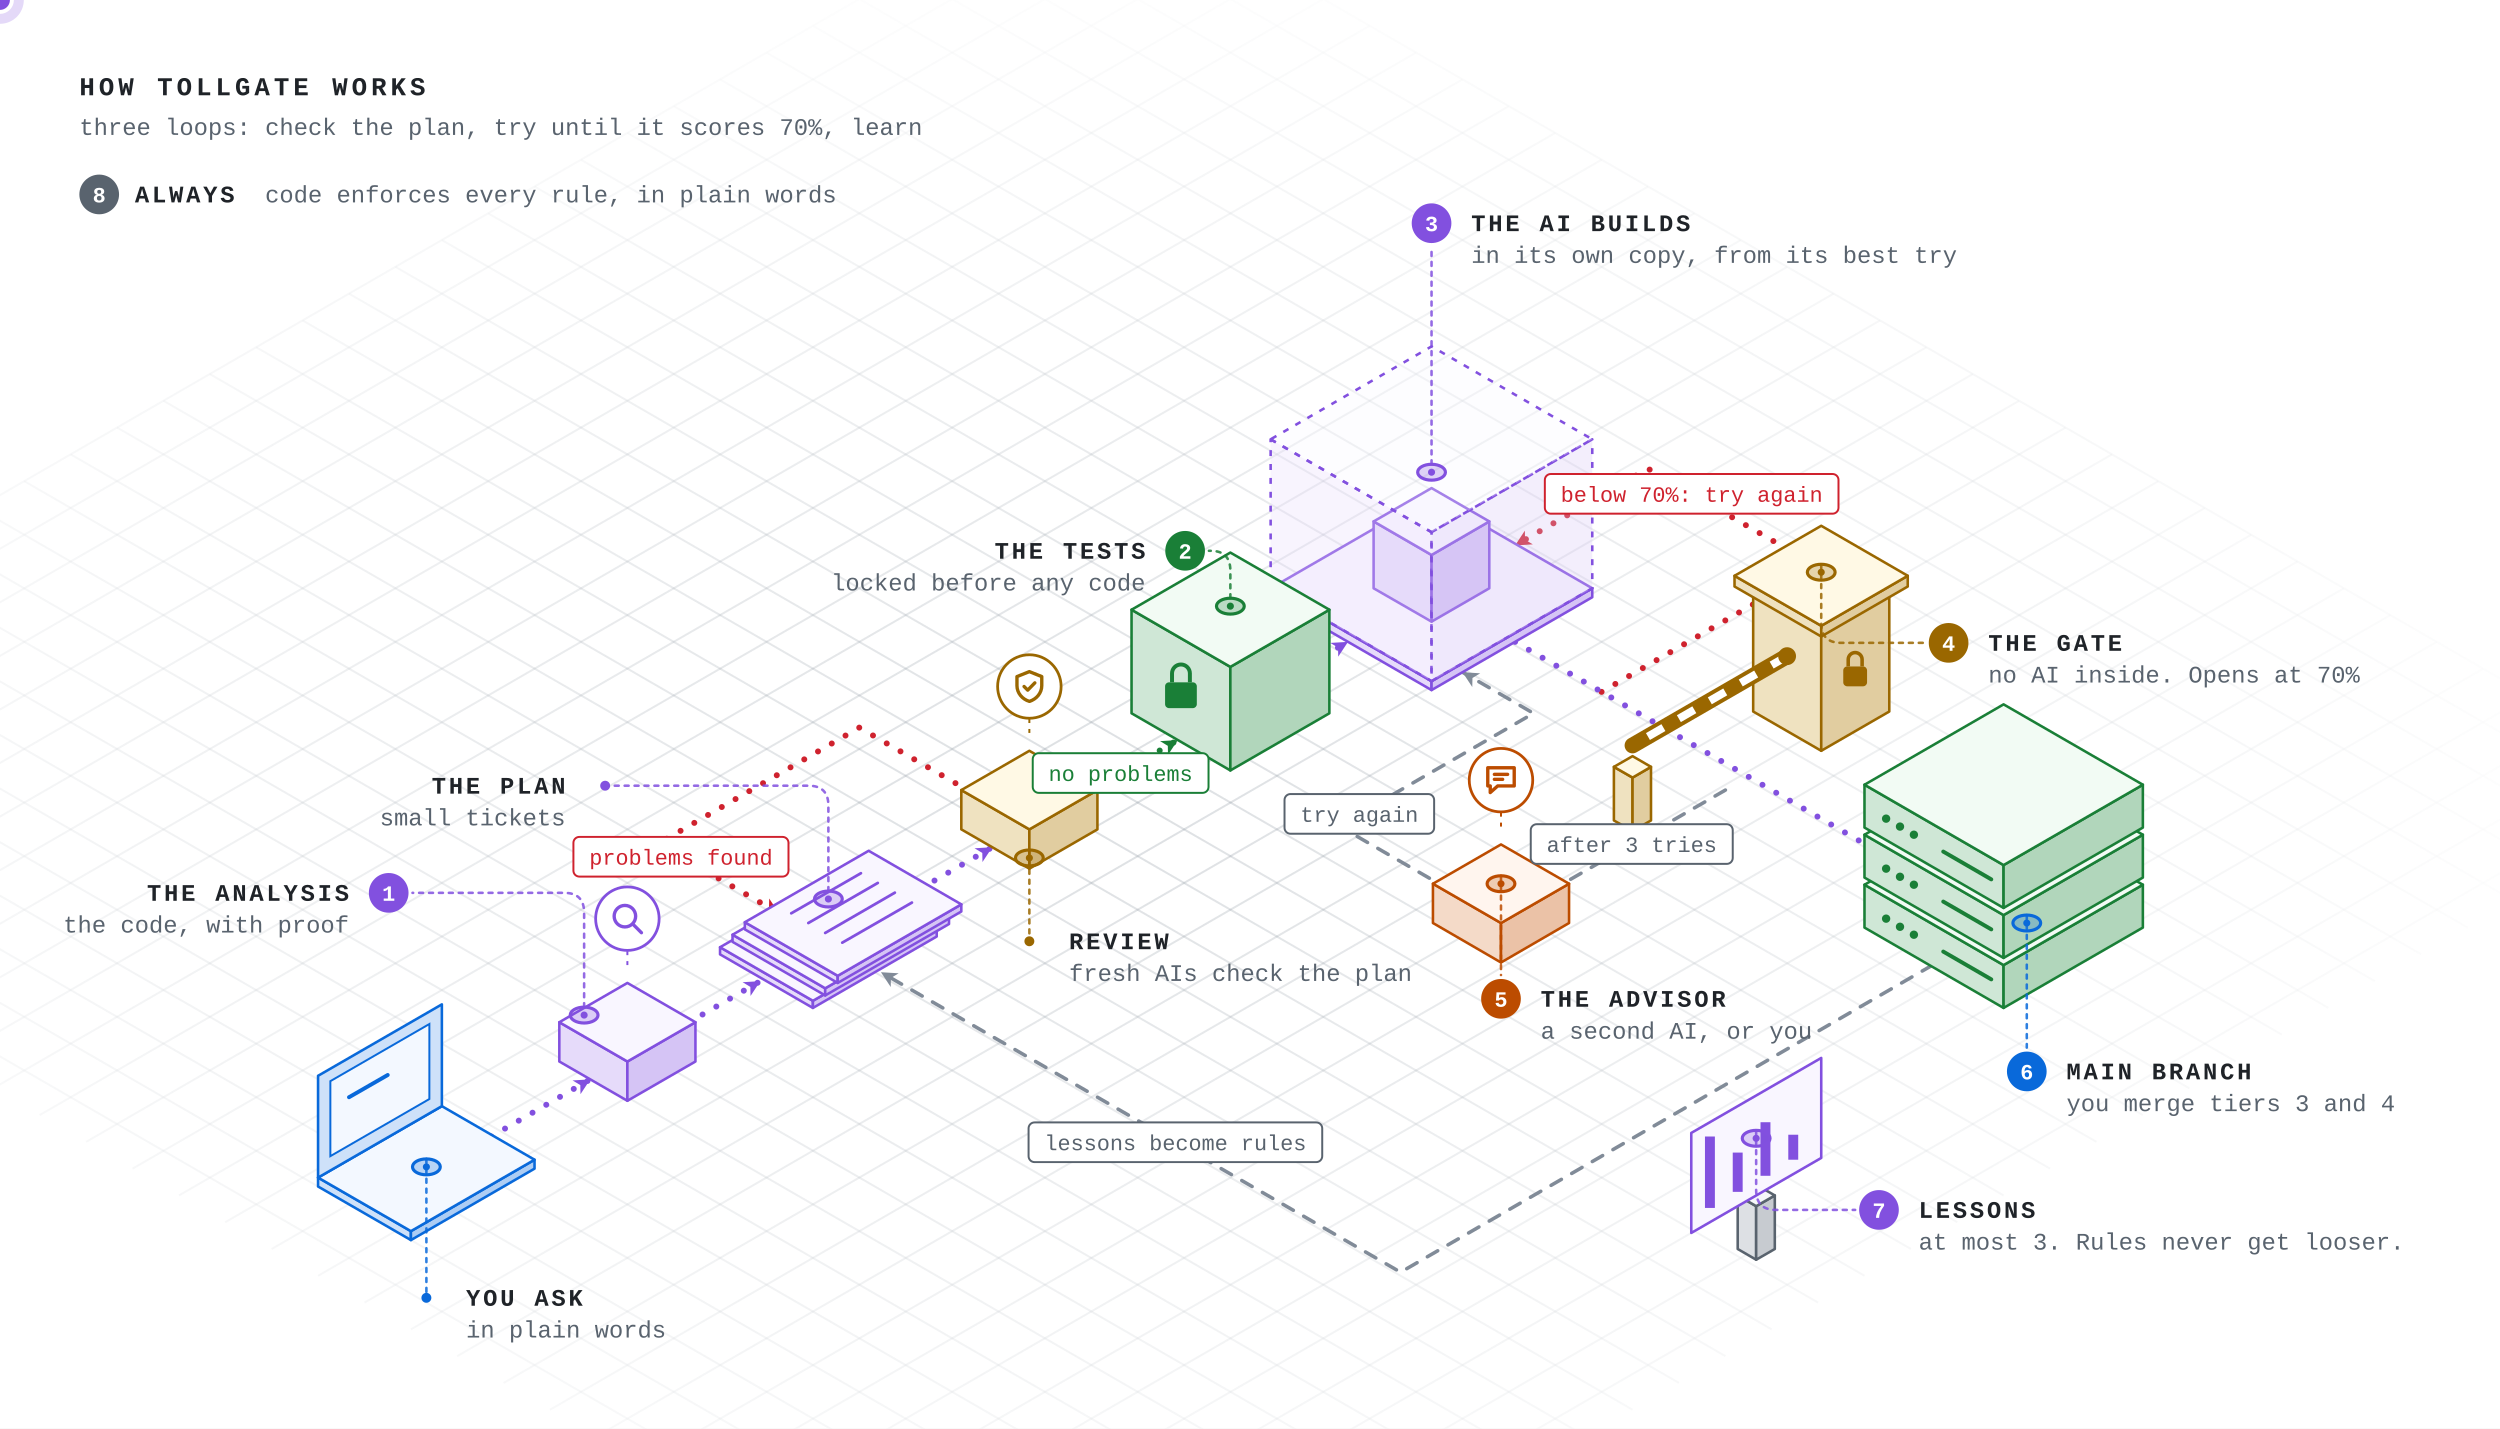
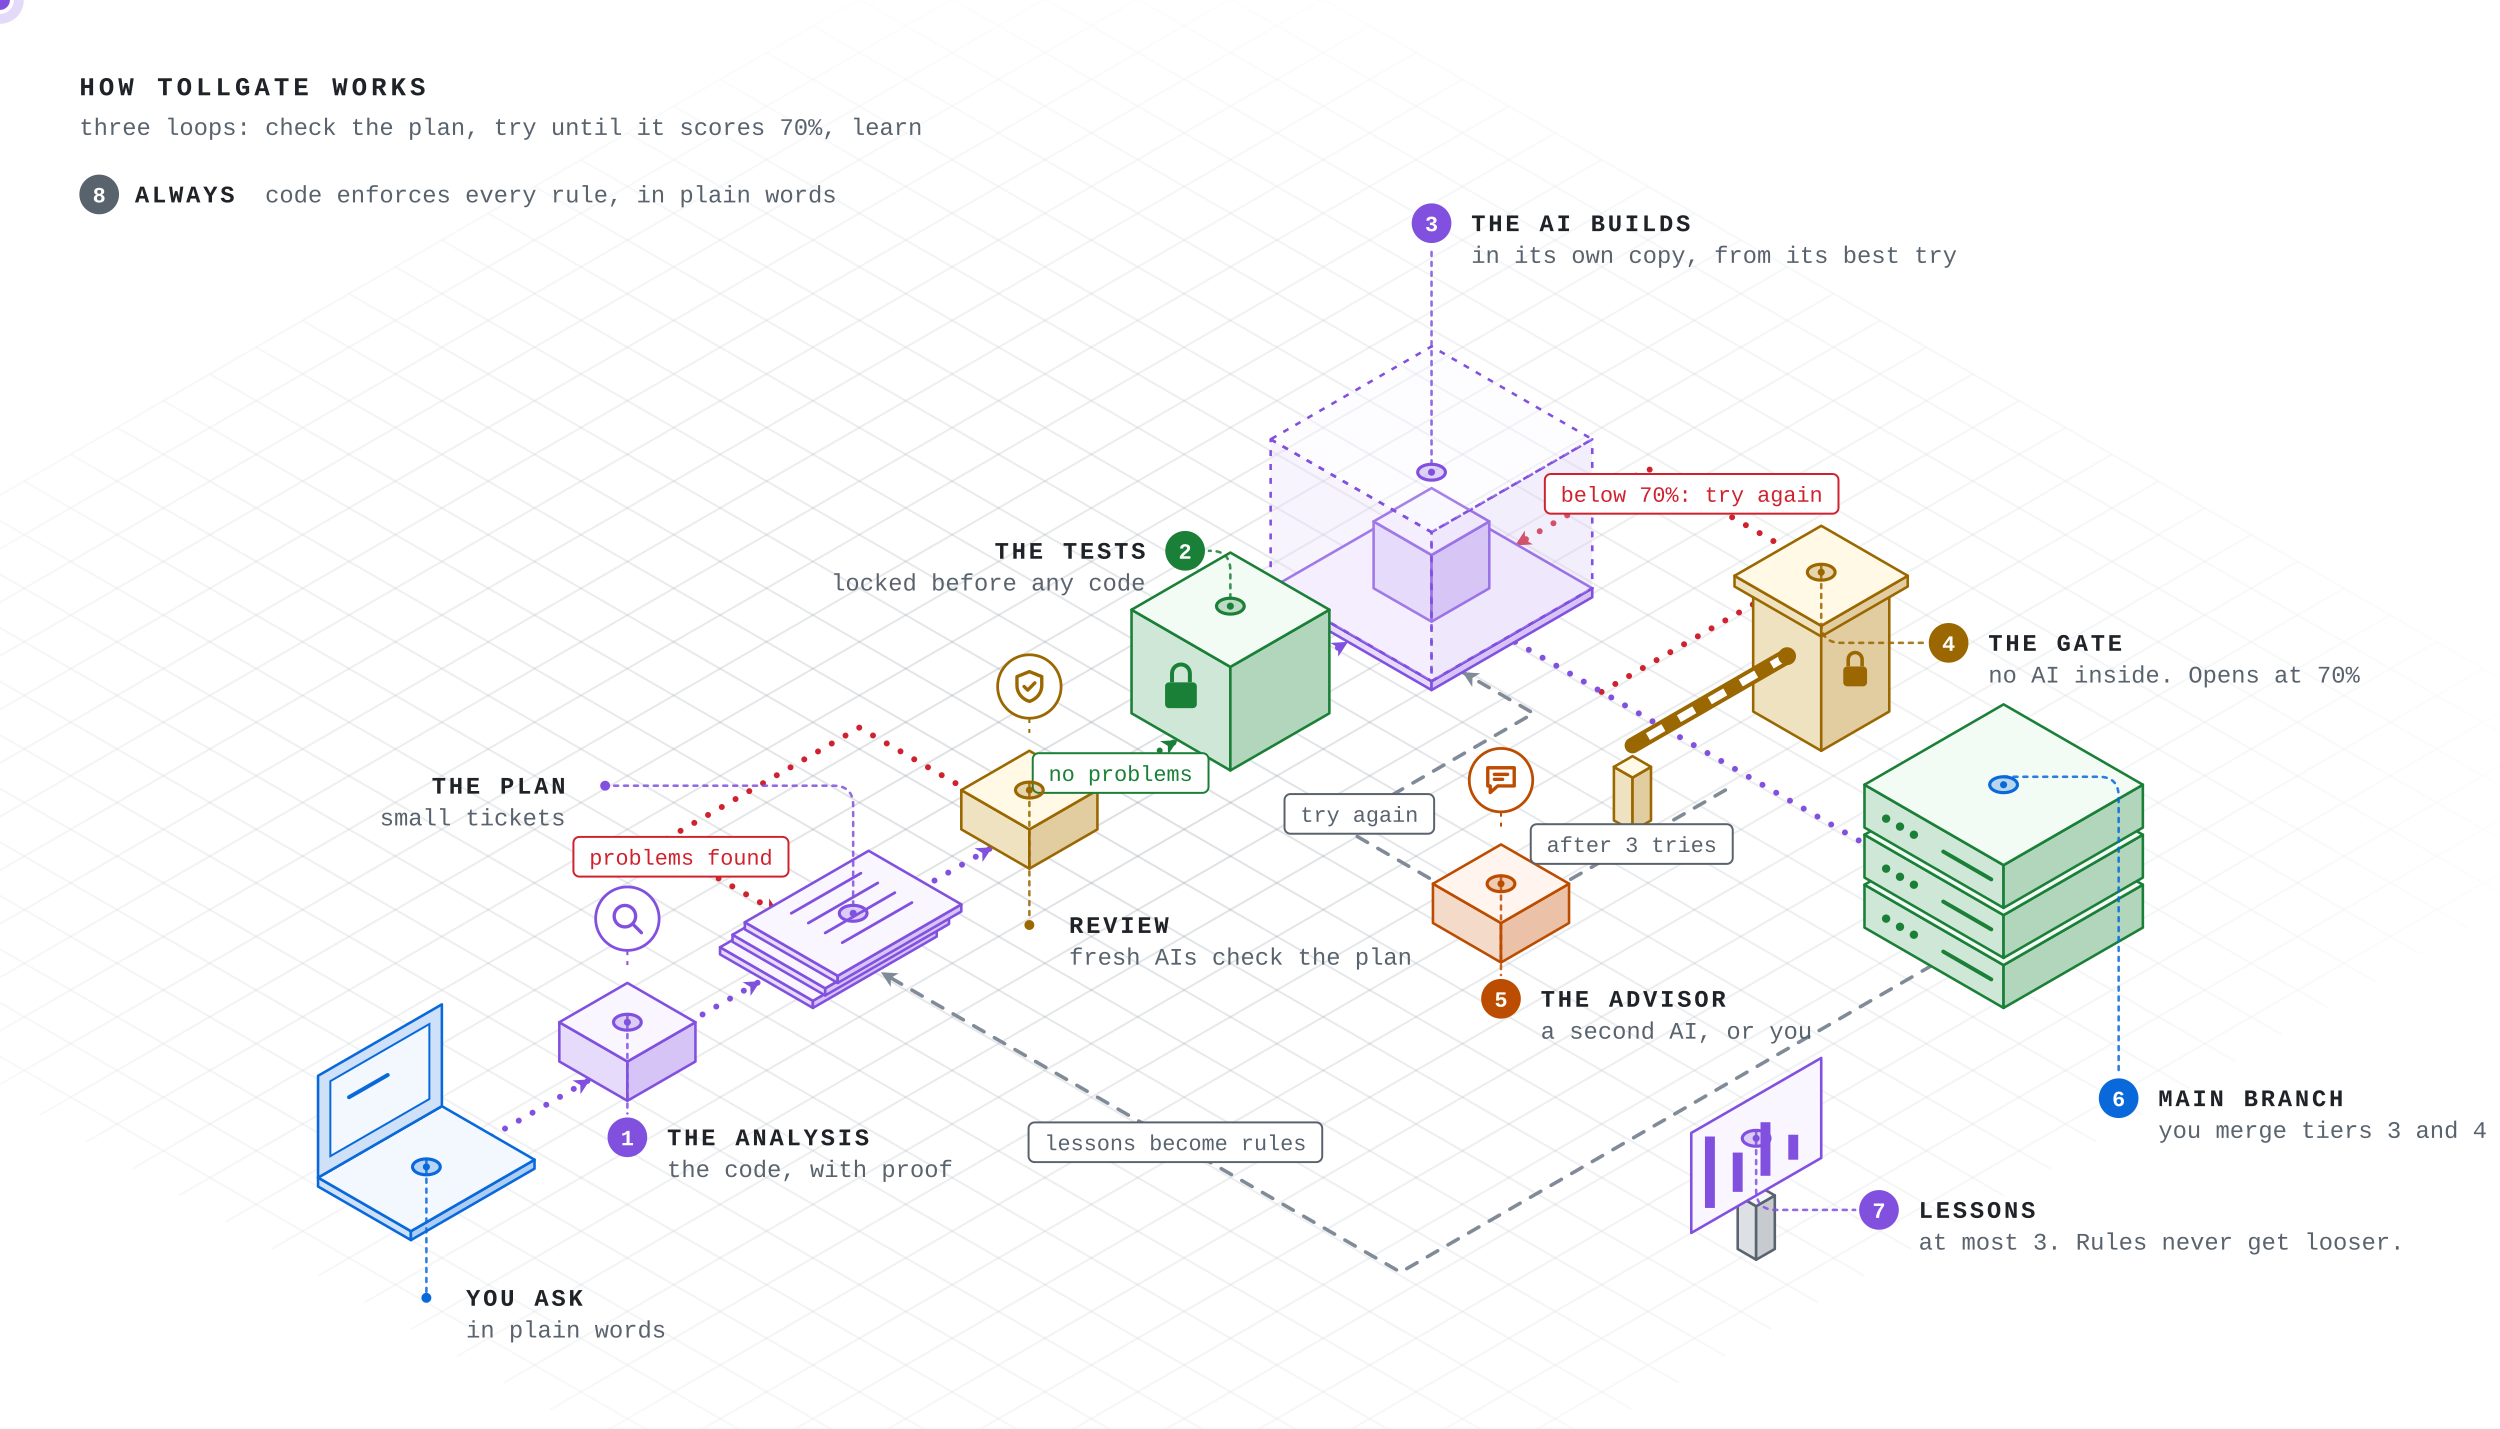
<svg xmlns="http://www.w3.org/2000/svg" viewBox="0 0 1260 720" width="1260" height="720" role="img" aria-labelledby="title desc" font-family="ui-monospace, SFMono-Regular, 'JetBrains Mono', 'Cascadia Mono', Menlo, Consolas, 'Liberation Mono', monospace">
  <defs>
    <radialGradient id="glow" cx="0.437" cy="0.556" r="0.6">
      <stop offset="0" stop-color="#fff" stop-opacity="1" />
      <stop offset="1" stop-color="#fff" stop-opacity="0" />
    </radialGradient>
    <mask id="fade">
      <rect width="1260" height="720" fill="url(#glow)" />
    </mask>
    <marker id="arrow-main" viewBox="0 0 10 10" refX="9" refY="5" markerWidth="10" markerHeight="10" markerUnits="userSpaceOnUse" orient="auto-start-reverse">
      <path d="M1,1 L9,5 L1,9 L3.2,5 z" fill="#8250df" />
    </marker>
    <marker id="arrow-side" viewBox="0 0 10 10" refX="9" refY="5" markerWidth="10" markerHeight="10" markerUnits="userSpaceOnUse" orient="auto-start-reverse">
      <path d="M1,1 L9,5 L1,9 L3.2,5 z" fill="#818b98" />
    </marker>
    <marker id="arrow-fail" viewBox="0 0 10 10" refX="9" refY="5" markerWidth="10" markerHeight="10" markerUnits="userSpaceOnUse" orient="auto-start-reverse">
      <path d="M1,1 L9,5 L1,9 L3.2,5 z" fill="#cf222e" />
    </marker>
    <marker id="arrow-pass" viewBox="0 0 10 10" refX="9" refY="5" markerWidth="10" markerHeight="10" markerUnits="userSpaceOnUse" orient="auto-start-reverse">
      <path d="M1,1 L9,5 L1,9 L3.2,5 z" fill="#1a7f37" />
    </marker>
  </defs>
  <style>.main{stroke-width:3;stroke-dasharray:0 8;animation:flow .8s linear infinite}.side{stroke-width:1.8;stroke-dasharray:6 6;animation:side 1.6s linear infinite}@keyframes flow{to{stroke-dashoffset:-8}}@keyframes side{to{stroke-dashoffset:-12}}.still-arm{display:none}.pulse{transform-box:fill-box;transform-origin:center;opacity:0;animation:pulse 4.2s ease-out infinite}@keyframes pulse{0%{transform:scale(1);opacity:.8}25%{transform:scale(2.5);opacity:0}100%{opacity:0}}@media (prefers-reduced-motion:reduce){.main,.side,.pulse{animation:none}.ticket,.moving-arm{display:none}.still-arm{display:inline}}</style>
  <rect width="1260" height="720" fill="#ffffff" />
  <g mask="url(#fade)">
    <line x1="550.0" y1="-68.0" x2="-260.6" y2="400.0" stroke="#818b98" stroke-opacity="0.28" stroke-width="1" />
    <line x1="550.0" y1="-68.0" x2="1360.6" y2="400.0" stroke="#818b98" stroke-opacity="0.28" stroke-width="1" />
    <line x1="573.4" y1="-54.5" x2="-237.2" y2="413.5" stroke="#818b98" stroke-opacity="0.28" stroke-width="1" />
    <line x1="526.6" y1="-54.5" x2="1337.2" y2="413.5" stroke="#818b98" stroke-opacity="0.28" stroke-width="1" />
    <line x1="596.8" y1="-41.0" x2="-213.8" y2="427.0" stroke="#818b98" stroke-opacity="0.28" stroke-width="1" />
    <line x1="503.2" y1="-41.0" x2="1313.8" y2="427.0" stroke="#818b98" stroke-opacity="0.28" stroke-width="1" />
    <line x1="620.1" y1="-27.5" x2="-190.4" y2="440.5" stroke="#818b98" stroke-opacity="0.28" stroke-width="1" />
    <line x1="479.9" y1="-27.5" x2="1290.4" y2="440.5" stroke="#818b98" stroke-opacity="0.28" stroke-width="1" />
    <line x1="643.5" y1="-14.0" x2="-167.0" y2="454.0" stroke="#818b98" stroke-opacity="0.28" stroke-width="1" />
    <line x1="456.5" y1="-14.0" x2="1267.0" y2="454.0" stroke="#818b98" stroke-opacity="0.28" stroke-width="1" />
    <line x1="666.9" y1="-0.5" x2="-143.7" y2="467.5" stroke="#818b98" stroke-opacity="0.28" stroke-width="1" />
    <line x1="433.1" y1="-0.5" x2="1243.7" y2="467.5" stroke="#818b98" stroke-opacity="0.28" stroke-width="1" />
    <line x1="690.3" y1="13.0" x2="-120.3" y2="481.0" stroke="#818b98" stroke-opacity="0.28" stroke-width="1" />
    <line x1="409.7" y1="13.0" x2="1220.3" y2="481.0" stroke="#818b98" stroke-opacity="0.28" stroke-width="1" />
    <line x1="713.7" y1="26.5" x2="-96.9" y2="494.5" stroke="#818b98" stroke-opacity="0.28" stroke-width="1" />
    <line x1="386.3" y1="26.5" x2="1196.9" y2="494.5" stroke="#818b98" stroke-opacity="0.28" stroke-width="1" />
    <line x1="737.1" y1="40.0" x2="-73.5" y2="508.0" stroke="#818b98" stroke-opacity="0.28" stroke-width="1" />
    <line x1="362.9" y1="40.0" x2="1173.5" y2="508.0" stroke="#818b98" stroke-opacity="0.28" stroke-width="1" />
    <line x1="760.4" y1="53.5" x2="-50.1" y2="521.5" stroke="#818b98" stroke-opacity="0.28" stroke-width="1" />
    <line x1="339.6" y1="53.5" x2="1150.1" y2="521.5" stroke="#818b98" stroke-opacity="0.28" stroke-width="1" />
    <line x1="783.8" y1="67.0" x2="-26.8" y2="535.0" stroke="#818b98" stroke-opacity="0.28" stroke-width="1" />
    <line x1="316.2" y1="67.0" x2="1126.8" y2="535.0" stroke="#818b98" stroke-opacity="0.28" stroke-width="1" />
    <line x1="807.2" y1="80.5" x2="-3.4" y2="548.5" stroke="#818b98" stroke-opacity="0.28" stroke-width="1" />
    <line x1="292.8" y1="80.5" x2="1103.4" y2="548.5" stroke="#818b98" stroke-opacity="0.28" stroke-width="1" />
    <line x1="830.6" y1="94.0" x2="20.0" y2="562.0" stroke="#818b98" stroke-opacity="0.28" stroke-width="1" />
    <line x1="269.4" y1="94.0" x2="1080.0" y2="562.0" stroke="#818b98" stroke-opacity="0.28" stroke-width="1" />
    <line x1="854.0" y1="107.5" x2="43.4" y2="575.5" stroke="#818b98" stroke-opacity="0.28" stroke-width="1" />
    <line x1="246.0" y1="107.5" x2="1056.6" y2="575.5" stroke="#818b98" stroke-opacity="0.28" stroke-width="1" />
    <line x1="877.3" y1="121.0" x2="66.8" y2="589.0" stroke="#818b98" stroke-opacity="0.28" stroke-width="1" />
    <line x1="222.7" y1="121.0" x2="1033.2" y2="589.0" stroke="#818b98" stroke-opacity="0.28" stroke-width="1" />
    <line x1="900.7" y1="134.5" x2="90.2" y2="602.5" stroke="#818b98" stroke-opacity="0.28" stroke-width="1" />
    <line x1="199.3" y1="134.5" x2="1009.8" y2="602.5" stroke="#818b98" stroke-opacity="0.28" stroke-width="1" />
    <line x1="924.1" y1="148.0" x2="113.5" y2="616.0" stroke="#818b98" stroke-opacity="0.28" stroke-width="1" />
    <line x1="175.9" y1="148.0" x2="986.5" y2="616.0" stroke="#818b98" stroke-opacity="0.28" stroke-width="1" />
    <line x1="947.5" y1="161.5" x2="136.9" y2="629.5" stroke="#818b98" stroke-opacity="0.28" stroke-width="1" />
    <line x1="152.5" y1="161.5" x2="963.1" y2="629.5" stroke="#818b98" stroke-opacity="0.28" stroke-width="1" />
    <line x1="970.9" y1="175.0" x2="160.3" y2="643.0" stroke="#818b98" stroke-opacity="0.28" stroke-width="1" />
    <line x1="129.1" y1="175.0" x2="939.7" y2="643.0" stroke="#818b98" stroke-opacity="0.28" stroke-width="1" />
    <line x1="994.3" y1="188.5" x2="183.7" y2="656.5" stroke="#818b98" stroke-opacity="0.28" stroke-width="1" />
    <line x1="105.7" y1="188.5" x2="916.3" y2="656.5" stroke="#818b98" stroke-opacity="0.28" stroke-width="1" />
    <line x1="1017.6" y1="202.0" x2="207.1" y2="670.0" stroke="#818b98" stroke-opacity="0.28" stroke-width="1" />
    <line x1="82.4" y1="202.0" x2="892.9" y2="670.0" stroke="#818b98" stroke-opacity="0.28" stroke-width="1" />
    <line x1="1041.0" y1="215.5" x2="230.4" y2="683.5" stroke="#818b98" stroke-opacity="0.28" stroke-width="1" />
    <line x1="59.0" y1="215.5" x2="869.6" y2="683.5" stroke="#818b98" stroke-opacity="0.28" stroke-width="1" />
    <line x1="1064.4" y1="229.0" x2="253.8" y2="697.0" stroke="#818b98" stroke-opacity="0.28" stroke-width="1" />
    <line x1="35.6" y1="229.0" x2="846.2" y2="697.0" stroke="#818b98" stroke-opacity="0.28" stroke-width="1" />
    <line x1="1087.8" y1="242.5" x2="277.2" y2="710.5" stroke="#818b98" stroke-opacity="0.28" stroke-width="1" />
    <line x1="12.2" y1="242.5" x2="822.8" y2="710.5" stroke="#818b98" stroke-opacity="0.28" stroke-width="1" />
    <line x1="1111.2" y1="256.0" x2="300.6" y2="724.0" stroke="#818b98" stroke-opacity="0.28" stroke-width="1" />
    <line x1="-11.2" y1="256.0" x2="799.4" y2="724.0" stroke="#818b98" stroke-opacity="0.28" stroke-width="1" />
    <line x1="1134.6" y1="269.5" x2="324.0" y2="737.5" stroke="#818b98" stroke-opacity="0.28" stroke-width="1" />
    <line x1="-34.6" y1="269.5" x2="776.0" y2="737.5" stroke="#818b98" stroke-opacity="0.28" stroke-width="1" />
    <line x1="1157.9" y1="283.0" x2="347.4" y2="751.0" stroke="#818b98" stroke-opacity="0.28" stroke-width="1" />
    <line x1="-57.9" y1="283.0" x2="752.6" y2="751.0" stroke="#818b98" stroke-opacity="0.28" stroke-width="1" />
    <line x1="1181.3" y1="296.5" x2="370.7" y2="764.5" stroke="#818b98" stroke-opacity="0.28" stroke-width="1" />
    <line x1="-81.3" y1="296.5" x2="729.3" y2="764.5" stroke="#818b98" stroke-opacity="0.28" stroke-width="1" />
    <line x1="1204.7" y1="310.0" x2="394.1" y2="778.0" stroke="#818b98" stroke-opacity="0.28" stroke-width="1" />
    <line x1="-104.7" y1="310.0" x2="705.9" y2="778.0" stroke="#818b98" stroke-opacity="0.28" stroke-width="1" />
    <line x1="1228.1" y1="323.5" x2="417.5" y2="791.5" stroke="#818b98" stroke-opacity="0.28" stroke-width="1" />
    <line x1="-128.1" y1="323.5" x2="682.5" y2="791.5" stroke="#818b98" stroke-opacity="0.28" stroke-width="1" />
    <line x1="1251.5" y1="337.0" x2="440.9" y2="805.0" stroke="#818b98" stroke-opacity="0.28" stroke-width="1" />
    <line x1="-151.5" y1="337.0" x2="659.1" y2="805.0" stroke="#818b98" stroke-opacity="0.28" stroke-width="1" />
    <line x1="1274.8" y1="350.5" x2="464.3" y2="818.5" stroke="#818b98" stroke-opacity="0.28" stroke-width="1" />
    <line x1="-174.8" y1="350.5" x2="635.7" y2="818.5" stroke="#818b98" stroke-opacity="0.28" stroke-width="1" />
    <line x1="1298.2" y1="364.0" x2="487.6" y2="832.0" stroke="#818b98" stroke-opacity="0.28" stroke-width="1" />
    <line x1="-198.2" y1="364.0" x2="612.4" y2="832.0" stroke="#818b98" stroke-opacity="0.28" stroke-width="1" />
    <line x1="1321.6" y1="377.5" x2="511.0" y2="845.5" stroke="#818b98" stroke-opacity="0.28" stroke-width="1" />
    <line x1="-221.6" y1="377.5" x2="589.0" y2="845.5" stroke="#818b98" stroke-opacity="0.28" stroke-width="1" />
    <line x1="1345.0" y1="391.0" x2="534.4" y2="859.0" stroke="#818b98" stroke-opacity="0.28" stroke-width="1" />
    <line x1="-245.0" y1="391.0" x2="565.6" y2="859.0" stroke="#818b98" stroke-opacity="0.28" stroke-width="1" />
  </g>
  <polyline class="main" points="495.4,402.7 433.1,366.7 331.8,425.2 392.6,460.3" fill="none" stroke="#cf222e" stroke-linecap="round" stroke-linejoin="round" marker-end="url(#arrow-fail)" />
  <polyline class="main" points="807.2,348.7 916.3,285.7 830.6,236.2 763.6,274.9" fill="none" stroke="#cf222e" stroke-linecap="round" stroke-linejoin="round" marker-end="url(#arrow-fail)" />
  <polyline class="side" points="974.0,486.4 705.9,641.2 444.0,490.0" fill="none" stroke="#818b98" stroke-linecap="round" stroke-linejoin="round" marker-end="url(#arrow-side)" />
  <polyline class="side" points="869.6,398.2 775.2,452.6" fill="none" stroke="#818b98" stroke-linecap="round" stroke-linejoin="round" marker-end="url(#arrow-side)" />
  <polyline class="side" points="730.8,448.6 674.7,416.2 772.9,359.5 737.1,338.8" fill="none" stroke="#818b98" stroke-linecap="round" stroke-linejoin="round" marker-end="url(#arrow-side)" />
  <polyline class="main" points="450.2,455.8 500.1,427.0" fill="none" stroke="#8250df" stroke-linecap="round" stroke-linejoin="round" marker-end="url(#arrow-main)" />
  <polyline class="main" points="536.0,406.3 593.6,373.0" fill="none" stroke="#1a7f37" stroke-linecap="round" stroke-linejoin="round" marker-end="url(#arrow-pass)" />
  <polyline class="main" points="646.6,342.4 679.4,323.5" fill="none" stroke="#8250df" stroke-linecap="round" stroke-linejoin="round" marker-end="url(#arrow-main)" />
  <polyline class="main" points="763.6,323.5 973.2,444.6" fill="none" stroke="#8250df" stroke-linecap="round" stroke-linejoin="round" marker-end="url(#arrow-main)" />
  <polyline class="main" points="247.6,572.8 297.5,544.0" fill="none" stroke="#8250df" stroke-linecap="round" stroke-linejoin="round" marker-end="url(#arrow-main)" />
  <polyline class="main" points="333.3,523.3 383.2,494.5" fill="none" stroke="#8250df" stroke-linecap="round" stroke-linejoin="round" marker-end="url(#arrow-main)" />
  <polygon points="640.4,296.5 721.5,343.3 721.5,347.8 640.4,301.0" fill="#e6dbfa" stroke="#8250df" stroke-width="1.3" stroke-linejoin="round" />
  <polygon points="721.5,343.3 802.5,296.5 802.5,301.0 721.5,347.8" fill="#d5c4f5" stroke="#8250df" stroke-width="1.3" stroke-linejoin="round" />
  <polygon points="640.4,296.5 721.5,343.3 802.5,296.5 721.5,249.7" fill="#f9f6ff" stroke="#8250df" stroke-width="1.3" stroke-linejoin="round" />
  <polygon points="692.3,262.8 721.5,279.7 721.5,313.3 692.3,296.5" fill="#e6dbfa" stroke="#8250df" stroke-width="1.3" stroke-linejoin="round" />
  <polygon points="721.5,279.7 750.6,262.8 750.6,296.5 721.5,313.3" fill="#d5c4f5" stroke="#8250df" stroke-width="1.3" stroke-linejoin="round" />
  <polygon points="692.3,262.8 721.5,279.7 750.6,262.8 721.5,246.0" fill="#f9f6ff" stroke="#8250df" stroke-width="1.3" stroke-linejoin="round" />
  <polygon points="640.4,221.4 721.5,268.2 721.5,343.3 640.4,296.5" fill="#e6dbfa" stroke="#8250df" stroke-width="1.3" stroke-linejoin="round" fill-opacity="0.3" stroke-dasharray="3 4" />
  <polygon points="721.5,268.2 802.5,221.4 802.5,296.5 721.5,343.3" fill="#d5c4f5" stroke="#8250df" stroke-width="1.3" stroke-linejoin="round" fill-opacity="0.3" stroke-dasharray="3 4" />
  <polygon points="640.4,221.4 721.5,268.2 802.5,221.4 721.5,174.6" fill="#f9f6ff" stroke="#8250df" stroke-width="1.3" stroke-linejoin="round" fill-opacity="0.3" stroke-dasharray="3 4" />
  <polygon points="883.6,295.6 917.9,315.4 917.9,378.4 883.6,358.6" fill="#efe2c0" stroke="#9a6700" stroke-width="1.3" stroke-linejoin="round" />
  <polygon points="917.9,315.4 952.2,295.6 952.2,358.6 917.9,378.4" fill="#e1cda0" stroke="#9a6700" stroke-width="1.3" stroke-linejoin="round" />
  <polygon points="883.6,295.6 917.9,315.4 952.2,295.6 917.9,275.8" fill="#fff9e5" stroke="#9a6700" stroke-width="1.3" stroke-linejoin="round" />
  <polygon points="874.2,290.2 917.9,315.4 917.9,320.8 874.2,295.6" fill="#efe2c0" stroke="#9a6700" stroke-width="1.3" stroke-linejoin="round" />
  <polygon points="917.9,315.4 961.5,290.2 961.5,295.6 917.9,320.8" fill="#e1cda0" stroke="#9a6700" stroke-width="1.3" stroke-linejoin="round" />
  <polygon points="874.2,290.2 917.9,315.4 961.5,290.2 917.9,265.0" fill="#fff9e5" stroke="#9a6700" stroke-width="1.3" stroke-linejoin="round" />
  <rect x="929.0" y="335.9" width="12" height="10" rx="2" fill="#9a6700" />
  <path d="M931.5,335.9 v-3.5 a3.5,3.5 0 0 1 7,0 v3.5" fill="none" stroke="#9a6700" stroke-width="1.8" />
  <polygon points="813.4,386.5 822.8,391.9 822.8,418.9 813.4,413.5" fill="#efe2c0" stroke="#9a6700" stroke-width="1.3" stroke-linejoin="round" />
  <polygon points="822.8,391.9 832.1,386.5 832.1,413.5 822.8,418.9" fill="#e1cda0" stroke="#9a6700" stroke-width="1.3" stroke-linejoin="round" />
  <polygon points="813.4,386.5 822.8,391.9 832.1,386.5 822.8,381.1" fill="#fff9e5" stroke="#9a6700" stroke-width="1.3" stroke-linejoin="round" />
  <g class="moving-arm">
    <line x1="900.7" y1="330.7" x2="822.8" y2="375.7" stroke="#9a6700" stroke-width="8" stroke-linecap="round" />
    <line x1="900.7" y1="330.7" x2="822.8" y2="375.7" stroke="#ffffff" stroke-width="4" stroke-dasharray="9 9" />
    <animateTransform attributeName="transform" type="rotate" values="0 900.7 330.7;0 900.7 330.7;80 900.7 330.7;80 900.7 330.7;0 900.7 330.7;0 900.7 330.7" keyTimes="0;0.724;0.752;0.867;0.895;1" dur="15.73s" repeatCount="indefinite" />
  </g>
  <g class="still-arm">
    <line x1="900.7" y1="330.7" x2="822.8" y2="375.7" stroke="#9a6700" stroke-width="8" stroke-linecap="round" />
    <line x1="900.7" y1="330.7" x2="822.8" y2="375.7" stroke="#ffffff" stroke-width="4" stroke-dasharray="9 9" />
  </g>
  <circle cx="900.7" cy="330.7" r="4.5" fill="#9a6700" />
  <polygon points="570.3,307.3 620.1,336.1 620.1,388.3 570.3,359.5" fill="#cfe7d6" stroke="#1a7f37" stroke-width="1.3" stroke-linejoin="round" />
  <polygon points="620.1,336.1 670.0,307.3 670.0,359.5 620.1,388.3" fill="#b1d6bb" stroke="#1a7f37" stroke-width="1.3" stroke-linejoin="round" />
  <polygon points="570.3,307.3 620.1,336.1 670.0,307.3 620.1,278.5" fill="#f2fbf4" stroke="#1a7f37" stroke-width="1.3" stroke-linejoin="round" />
  <rect x="587.2" y="343.9" width="16" height="13" rx="2" fill="#1a7f37" />
  <path d="M590.7,343.9 v-4.5 a4.5,4.5 0 0 1 9,0 v4.5" fill="none" stroke="#1a7f37" stroke-width="2" />
  <polygon points="484.5,398.2 518.8,418.0 518.8,437.8 484.5,418.0" fill="#efe2c0" stroke="#9a6700" stroke-width="1.3" stroke-linejoin="round" />
  <polygon points="518.8,418.0 553.1,398.2 553.1,418.0 518.8,437.8" fill="#e1cda0" stroke="#9a6700" stroke-width="1.3" stroke-linejoin="round" />
  <polygon points="484.5,398.2 518.8,418.0 553.1,398.2 518.8,378.4" fill="#fff9e5" stroke="#9a6700" stroke-width="1.3" stroke-linejoin="round" />
  <line x1="518.8" y1="369.4" x2="518.8" y2="362.0" stroke="#9a6700" stroke-width="1" stroke-dasharray="2 3" />
  <circle cx="518.8" cy="346.0" r="16" fill="#ffffff" stroke="#9a6700" stroke-width="1.4" />
  <g transform="translate(508.8,336.0) scale(0.8333)" fill="none" stroke="#9a6700" stroke-width="2.04" stroke-linecap="round" stroke-linejoin="round">
    <path d="M12 3l7.5 3v5.5c0 4.4-3.2 8.2-7.5 9.5c-4.3-1.3-7.5-5.1-7.5-9.5V6z" />
    <path d="M8.8 12l2.2 2.2l4.3-4.4" />
  </g>
  <polygon points="722.2,445.4 756.5,465.2 756.5,485.1 722.2,465.2" fill="#f4dac8" stroke="#bc4c00" stroke-width="1.3" stroke-linejoin="round" />
  <polygon points="756.5,465.2 790.8,445.4 790.8,465.2 756.5,485.1" fill="#ebc2a7" stroke="#bc4c00" stroke-width="1.3" stroke-linejoin="round" />
  <polygon points="722.2,445.4 756.5,465.2 790.8,445.4 756.5,425.6" fill="#fff5ee" stroke="#bc4c00" stroke-width="1.3" stroke-linejoin="round" />
  <line x1="756.5" y1="416.6" x2="756.5" y2="409.2" stroke="#bc4c00" stroke-width="1" stroke-dasharray="2 3" />
  <circle cx="756.5" cy="393.2" r="16" fill="#ffffff" stroke="#bc4c00" stroke-width="1.4" />
  <g transform="translate(746.5,383.2) scale(0.8333)" fill="none" stroke="#bc4c00" stroke-width="2.04" stroke-linecap="round" stroke-linejoin="round">
    <path d="M4 4.5h16v11H10l-4.5 4v-4H4z" />
    <path d="M8 8.5h8M8 11.5h5" />
  </g>
  <polygon points="939.7,445.9 1009.8,486.4 1009.8,508.0 939.7,467.5" fill="#cfe7d6" stroke="#1a7f37" stroke-width="1.3" stroke-linejoin="round" />
  <polygon points="1009.8,486.4 1080.0,445.9 1080.0,467.5 1009.8,508.0" fill="#b1d6bb" stroke="#1a7f37" stroke-width="1.3" stroke-linejoin="round" />
  <polygon points="939.7,445.9 1009.8,486.4 1080.0,445.9 1009.8,405.4" fill="#f2fbf4" stroke="#1a7f37" stroke-width="1.3" stroke-linejoin="round" />
  <circle cx="950.6" cy="463.0" r="2.1" fill="#1a7f37" />
  <circle cx="957.6" cy="467.1" r="2.1" fill="#1a7f37" />
  <circle cx="964.6" cy="471.1" r="2.1" fill="#1a7f37" />
  <line x1="979.4" y1="479.6" x2="1003.6" y2="493.6" stroke="#1a7f37" stroke-width="2" stroke-linecap="round" />
  <polygon points="939.7,420.7 1009.8,461.2 1009.8,482.8 939.7,442.3" fill="#cfe7d6" stroke="#1a7f37" stroke-width="1.3" stroke-linejoin="round" />
  <polygon points="1009.8,461.2 1080.0,420.7 1080.0,442.3 1009.8,482.8" fill="#b1d6bb" stroke="#1a7f37" stroke-width="1.3" stroke-linejoin="round" />
  <polygon points="939.7,420.7 1009.8,461.2 1080.0,420.7 1009.8,380.2" fill="#f2fbf4" stroke="#1a7f37" stroke-width="1.3" stroke-linejoin="round" />
  <circle cx="950.6" cy="437.8" r="2.1" fill="#1a7f37" />
  <circle cx="957.6" cy="441.9" r="2.1" fill="#1a7f37" />
  <circle cx="964.6" cy="445.9" r="2.1" fill="#1a7f37" />
  <line x1="979.4" y1="454.4" x2="1003.6" y2="468.4" stroke="#1a7f37" stroke-width="2" stroke-linecap="round" />
  <polygon points="939.7,395.5 1009.8,436.0 1009.8,457.6 939.7,417.1" fill="#cfe7d6" stroke="#1a7f37" stroke-width="1.3" stroke-linejoin="round" />
  <polygon points="1009.8,436.0 1080.0,395.5 1080.0,417.1 1009.8,457.6" fill="#b1d6bb" stroke="#1a7f37" stroke-width="1.3" stroke-linejoin="round" />
  <polygon points="939.7,395.5 1009.8,436.0 1080.0,395.5 1009.8,355.0" fill="#f2fbf4" stroke="#1a7f37" stroke-width="1.3" stroke-linejoin="round" />
  <circle cx="950.6" cy="412.6" r="2.1" fill="#1a7f37" />
  <circle cx="957.6" cy="416.6" r="2.1" fill="#1a7f37" />
  <circle cx="964.6" cy="420.7" r="2.1" fill="#1a7f37" />
  <line x1="979.4" y1="429.2" x2="1003.6" y2="443.2" stroke="#1a7f37" stroke-width="2" stroke-linecap="round" />
  <polygon points="362.9,477.4 409.7,504.4 409.7,508.0 362.9,481.0" fill="#e6dbfa" stroke="#8250df" stroke-width="1.3" stroke-linejoin="round" />
  <polygon points="409.7,504.4 472.1,468.4 472.1,472.0 409.7,508.0" fill="#d5c4f5" stroke="#8250df" stroke-width="1.3" stroke-linejoin="round" />
  <polygon points="362.9,477.4 409.7,504.4 472.1,468.4 425.3,441.4" fill="#f9f6ff" stroke="#8250df" stroke-width="1.3" stroke-linejoin="round" />
  <polygon points="369.2,471.1 415.9,498.1 415.9,501.7 369.2,474.7" fill="#e6dbfa" stroke="#8250df" stroke-width="1.3" stroke-linejoin="round" />
  <polygon points="415.9,498.1 478.3,462.1 478.3,465.7 415.9,501.7" fill="#d5c4f5" stroke="#8250df" stroke-width="1.3" stroke-linejoin="round" />
  <polygon points="369.2,471.1 415.9,498.1 478.3,462.1 431.5,435.1" fill="#f9f6ff" stroke="#8250df" stroke-width="1.3" stroke-linejoin="round" />
  <polygon points="375.4,464.8 422.2,491.8 422.2,495.4 375.4,468.4" fill="#e6dbfa" stroke="#8250df" stroke-width="1.3" stroke-linejoin="round" />
  <polygon points="422.2,491.8 484.5,455.8 484.5,459.4 422.2,495.4" fill="#d5c4f5" stroke="#8250df" stroke-width="1.3" stroke-linejoin="round" />
  <polygon points="375.4,464.8 422.2,491.8 484.5,455.8 437.8,428.8" fill="#f9f6ff" stroke="#8250df" stroke-width="1.3" stroke-linejoin="round" />
  <line x1="433.9" y1="440.1" x2="398.8" y2="460.3" stroke="#8250df" stroke-width="1.4" stroke-linecap="round" />
  <line x1="442.4" y1="445.0" x2="407.4" y2="465.2" stroke="#8250df" stroke-width="1.4" stroke-linecap="round" />
  <line x1="451.0" y1="449.9" x2="415.9" y2="470.2" stroke="#8250df" stroke-width="1.4" stroke-linecap="round" />
  <line x1="459.6" y1="454.9" x2="424.5" y2="475.1" stroke="#8250df" stroke-width="1.4" stroke-linecap="round" />
  <polygon points="281.9,515.2 316.2,535.0 316.2,554.8 281.9,535.0" fill="#e6dbfa" stroke="#8250df" stroke-width="1.3" stroke-linejoin="round" />
  <polygon points="316.2,535.0 350.5,515.2 350.5,535.0 316.2,554.8" fill="#d5c4f5" stroke="#8250df" stroke-width="1.3" stroke-linejoin="round" />
  <polygon points="281.9,515.2 316.2,535.0 350.5,515.2 316.2,495.4" fill="#f9f6ff" stroke="#8250df" stroke-width="1.3" stroke-linejoin="round" />
  <line x1="316.2" y1="486.4" x2="316.2" y2="479.0" stroke="#8250df" stroke-width="1" stroke-dasharray="2 3" />
  <circle cx="316.2" cy="463.0" r="16" fill="#ffffff" stroke="#8250df" stroke-width="1.4" />
  <g transform="translate(306.2,453.0) scale(0.8333)" fill="none" stroke="#8250df" stroke-width="2.04" stroke-linecap="round" stroke-linejoin="round">
    <path d="M10.5 4a6.5 6.5 0 1 0 0 13a6.5 6.5 0 1 0 0-13z" />
    <path d="M15.5 15.5l5 5" />
  </g>
  <polygon points="160.3,593.5 207.1,620.5 207.1,625.0 160.3,598.0" fill="#cee1f9" stroke="#0969da" stroke-width="1.3" stroke-linejoin="round" />
  <polygon points="207.1,620.5 269.4,584.5 269.4,589.0 207.1,625.0" fill="#adcdf4" stroke="#0969da" stroke-width="1.3" stroke-linejoin="round" />
  <polygon points="160.3,593.5 207.1,620.5 269.4,584.5 222.7,557.5" fill="#f3f8ff" stroke="#0969da" stroke-width="1.3" stroke-linejoin="round" />
  <polygon points="222.7,557.5 160.3,593.5 160.3,542.2 222.7,506.2" fill="#cee1f9" stroke="#0969da" stroke-width="1.3" stroke-linejoin="round" />
  <polygon points="216.4,553.9 166.5,582.7 166.5,544.9 216.4,516.1" fill="#f3f8ff" stroke="#0969da" stroke-width="1" />
  <line x1="175.9" y1="553.0" x2="195.4" y2="541.8" stroke="#0969da" stroke-width="2" stroke-linecap="round" />
  <polygon points="875.8,602.5 885.1,607.9 885.1,634.9 875.8,629.5" fill="#dde0e4" stroke="#59636e" stroke-width="1.3" stroke-linejoin="round" />
  <polygon points="885.1,607.9 894.5,602.5 894.5,629.5 885.1,634.9" fill="#c7cbd0" stroke="#59636e" stroke-width="1.3" stroke-linejoin="round" />
  <polygon points="875.8,602.5 885.1,607.9 894.5,602.5 885.1,597.1" fill="#f6f8fa" stroke="#59636e" stroke-width="1.3" stroke-linejoin="round" />
  <polygon points="917.9,583.6 852.4,621.4 852.4,571.0 917.9,533.2" fill="#f9f6ff" stroke="#8250df" stroke-width="1.3" stroke-linejoin="round" />
  <line x1="903.8" y1="584.5" x2="903.8" y2="571.9" stroke="#8250df" stroke-width="5" />
  <line x1="889.8" y1="592.6" x2="889.8" y2="565.6" stroke="#8250df" stroke-width="5" />
  <line x1="875.8" y1="600.7" x2="875.8" y2="580.9" stroke="#8250df" stroke-width="5" />
  <line x1="861.8" y1="608.8" x2="861.8" y2="572.8" stroke="#8250df" stroke-width="5" />
  <text x="40" y="48" font-size="13" font-weight="700" letter-spacing="2" fill="#1f2328">HOW TOLLGATE WORKS</text>
  <text x="40" y="68" font-size="12" fill="#59636e">three loops: check the plan, try until it scores 70%, learn</text>
  <g class="pin" data-n="8">
    <circle cx="50.0" cy="98.0" r="10" fill="#59636e" />
    <text x="50.0" y="102.0" text-anchor="middle" font-size="11" font-weight="700" fill="#ffffff">8</text>
    <text x="68.0" y="102.0" font-size="12" font-weight="700" letter-spacing="1.4" fill="#1f2328">ALWAYS</text>
    <text x="133.6" y="102.0" font-size="12" fill="#59636e">code enforces every rule, in plain words</text>
  </g>
  <rect x="289.0" y="421.8" width="108.4" height="20" rx="3" fill="#ffffff" stroke="#cf222e" />
  <text x="343.2" y="435.8" text-anchor="middle" font-size="11" fill="#cf222e">problems found</text>
  <rect x="778.6" y="238.9" width="148.0" height="20" rx="3" fill="#ffffff" stroke="#cf222e" />
  <text x="852.6" y="252.9" text-anchor="middle" font-size="11" fill="#cf222e">below 70%: try again</text>
  <rect x="518.4" y="565.7" width="148.0" height="20" rx="3" fill="#ffffff" stroke="#59636e" />
  <text x="592.4" y="579.7" text-anchor="middle" font-size="11" fill="#59636e">lessons become rules</text>
  <rect x="771.5" y="415.4" width="101.8" height="20" rx="3" fill="#ffffff" stroke="#59636e" />
  <text x="822.4" y="429.4" text-anchor="middle" font-size="11" fill="#59636e">after 3 tries</text>
  <rect x="647.4" y="400.2" width="75.4" height="20" rx="3" fill="#ffffff" stroke="#59636e" />
  <text x="685.1" y="414.2" text-anchor="middle" font-size="11" fill="#59636e">try again</text>
  <rect x="520.5" y="379.6" width="88.6" height="20" rx="3" fill="#ffffff" stroke="#1a7f37" />
  <text x="564.8" y="393.6" text-anchor="middle" font-size="11" fill="#1a7f37">no problems</text>
  <g class="pin" data-n="">
    <path d="M214.9,584.1 L214.9,651.1" fill="none" stroke="#0969da" stroke-width="1.3" stroke-opacity="0.85" stroke-dasharray="2 3" stroke-linecap="round" />
    <ellipse cx="214.9" cy="588.1" rx="7" ry="4" fill="#0969da" fill-opacity="0.25" stroke="#0969da" stroke-width="1.6" />
    <circle cx="214.9" cy="588.1" r="1.8" fill="#0969da" />
    <circle cx="214.9" cy="654.1" r="2.5" fill="#0969da" />
    <text x="234.9" y="658.1" text-anchor="start" font-size="12" font-weight="700" letter-spacing="1.4" fill="#1f2328">YOU ASK</text>
    <text x="234.9" y="674.1" text-anchor="start" font-size="12" fill="#59636e">in plain words</text>
  </g>
  <g class="pin" data-n="1">
-     <path d="M294.4,507.6 L294.4,460.0 Q294.4,450.0 284.4,450.0 L207.9,450.0" fill="none" stroke="#8250df" stroke-width="1.3" stroke-opacity="0.85" stroke-dasharray="2 3" stroke-linecap="round" />
-     <ellipse cx="294.4" cy="511.6" rx="7" ry="4" fill="#8250df" fill-opacity="0.25" stroke="#8250df" stroke-width="1.6" />
-     <circle cx="294.4" cy="511.6" r="1.8" fill="#8250df" />
-     <ellipse class="pulse" cx="294.4" cy="511.6" rx="7" ry="4" fill="none" stroke="#8250df" stroke-width="1.2" style="animation-delay:0.0s" />
-     <circle cx="195.9" cy="450.0" r="10" fill="#8250df" />
-     <text x="195.9" y="454.0" text-anchor="middle" font-size="11" font-weight="700" fill="#ffffff">1</text>
-     <text x="175.9" y="454.0" text-anchor="end" font-size="12" font-weight="700" letter-spacing="1.4" fill="#1f2328">THE ANALYSIS</text>
-     <text x="175.9" y="470.0" text-anchor="end" font-size="12" fill="#59636e">the code, with proof</text>
+     <path d="M316.2,511.2 L316.2,561.2" fill="none" stroke="#8250df" stroke-width="1.3" stroke-opacity="0.85" stroke-dasharray="2 3" stroke-linecap="round" />
+     <ellipse cx="316.2" cy="515.2" rx="7" ry="4" fill="#8250df" fill-opacity="0.25" stroke="#8250df" stroke-width="1.6" />
+     <circle cx="316.2" cy="515.2" r="1.8" fill="#8250df" />
+     <ellipse class="pulse" cx="316.2" cy="515.2" rx="7" ry="4" fill="none" stroke="#8250df" stroke-width="1.2" style="animation-delay:0.0s" />
+     <circle cx="316.2" cy="573.2" r="10" fill="#8250df" />
+     <text x="316.2" y="577.2" text-anchor="middle" font-size="11" font-weight="700" fill="#ffffff">1</text>
+     <text x="336.2" y="577.2" text-anchor="start" font-size="12" font-weight="700" letter-spacing="1.4" fill="#1f2328">THE ANALYSIS</text>
+     <text x="336.2" y="593.2" text-anchor="start" font-size="12" fill="#59636e">the code, with proof</text>
  </g>
  <g class="pin" data-n="">
-     <path d="M417.5,449.1 L417.5,406.0 Q417.5,396.0 407.5,396.0 L308.0,396.0" fill="none" stroke="#8250df" stroke-width="1.3" stroke-opacity="0.85" stroke-dasharray="2 3" stroke-linecap="round" />
-     <ellipse cx="417.5" cy="453.1" rx="7" ry="4" fill="#8250df" fill-opacity="0.25" stroke="#8250df" stroke-width="1.6" />
-     <circle cx="417.5" cy="453.1" r="1.8" fill="#8250df" />
+     <path d="M430.0,456.3 L430.0,406.0 Q430.0,396.0 420.0,396.0 L308.0,396.0" fill="none" stroke="#8250df" stroke-width="1.3" stroke-opacity="0.85" stroke-dasharray="2 3" stroke-linecap="round" />
+     <ellipse cx="430.0" cy="460.3" rx="7" ry="4" fill="#8250df" fill-opacity="0.25" stroke="#8250df" stroke-width="1.6" />
+     <circle cx="430.0" cy="460.3" r="1.8" fill="#8250df" />
    <circle cx="305.0" cy="396.0" r="2.5" fill="#8250df" />
    <text x="285.0" y="400.0" text-anchor="end" font-size="12" font-weight="700" letter-spacing="1.4" fill="#1f2328">THE PLAN</text>
    <text x="285.0" y="416.0" text-anchor="end" font-size="12" fill="#59636e">small tickets</text>
  </g>
  <g class="pin" data-n="">
-     <path d="M518.8,428.4 L518.8,471.4" fill="none" stroke="#9a6700" stroke-width="1.3" stroke-opacity="0.85" stroke-dasharray="2 3" stroke-linecap="round" />
-     <ellipse cx="518.8" cy="432.4" rx="7" ry="4" fill="#9a6700" fill-opacity="0.25" stroke="#9a6700" stroke-width="1.6" />
-     <circle cx="518.8" cy="432.4" r="1.8" fill="#9a6700" />
-     <circle cx="518.8" cy="474.4" r="2.5" fill="#9a6700" />
-     <text x="538.8" y="478.4" text-anchor="start" font-size="12" font-weight="700" letter-spacing="1.4" fill="#1f2328">REVIEW</text>
-     <text x="538.8" y="494.4" text-anchor="start" font-size="12" fill="#59636e">fresh AIs check the plan</text>
+     <path d="M518.8,394.2 L518.8,463.2" fill="none" stroke="#9a6700" stroke-width="1.3" stroke-opacity="0.85" stroke-dasharray="2 3" stroke-linecap="round" />
+     <ellipse cx="518.8" cy="398.2" rx="7" ry="4" fill="#9a6700" fill-opacity="0.25" stroke="#9a6700" stroke-width="1.6" />
+     <circle cx="518.8" cy="398.2" r="1.8" fill="#9a6700" />
+     <circle cx="518.8" cy="466.2" r="2.5" fill="#9a6700" />
+     <text x="538.8" y="470.2" text-anchor="start" font-size="12" font-weight="700" letter-spacing="1.4" fill="#1f2328">REVIEW</text>
+     <text x="538.8" y="486.2" text-anchor="start" font-size="12" fill="#59636e">fresh AIs check the plan</text>
  </g>
  <g class="pin" data-n="2">
    <path d="M620.1,301.5 L620.1,287.6 Q620.1,277.6 610.1,277.6 L609.3,277.6" fill="none" stroke="#1a7f37" stroke-width="1.3" stroke-opacity="0.85" stroke-dasharray="2 3" stroke-linecap="round" />
    <ellipse cx="620.1" cy="305.5" rx="7" ry="4" fill="#1a7f37" fill-opacity="0.25" stroke="#1a7f37" stroke-width="1.6" />
    <circle cx="620.1" cy="305.5" r="1.8" fill="#1a7f37" />
    <ellipse class="pulse" cx="620.1" cy="305.5" rx="7" ry="4" fill="none" stroke="#1a7f37" stroke-width="1.2" style="animation-delay:0.6s" />
    <circle cx="597.3" cy="277.6" r="10" fill="#1a7f37" />
    <text x="597.3" y="281.6" text-anchor="middle" font-size="11" font-weight="700" fill="#ffffff">2</text>
    <text x="577.3" y="281.6" text-anchor="end" font-size="12" font-weight="700" letter-spacing="1.4" fill="#1f2328">THE TESTS</text>
    <text x="577.3" y="297.6" text-anchor="end" font-size="12" fill="#59636e">locked before any code</text>
  </g>
  <g class="pin" data-n="3">
    <path d="M721.5,234.0 L721.5,124.5" fill="none" stroke="#8250df" stroke-width="1.3" stroke-opacity="0.85" stroke-dasharray="2 3" stroke-linecap="round" />
    <ellipse cx="721.5" cy="238.0" rx="7" ry="4" fill="#8250df" fill-opacity="0.25" stroke="#8250df" stroke-width="1.6" />
    <circle cx="721.5" cy="238.0" r="1.8" fill="#8250df" />
    <ellipse class="pulse" cx="721.5" cy="238.0" rx="7" ry="4" fill="none" stroke="#8250df" stroke-width="1.2" style="animation-delay:1.2s" />
    <circle cx="721.5" cy="112.5" r="10" fill="#8250df" />
    <text x="721.5" y="116.5" text-anchor="middle" font-size="11" font-weight="700" fill="#ffffff">3</text>
    <text x="741.5" y="116.5" text-anchor="start" font-size="12" font-weight="700" letter-spacing="1.4" fill="#1f2328">THE AI BUILDS</text>
    <text x="741.5" y="132.5" text-anchor="start" font-size="12" fill="#59636e">in its own copy, from its best try</text>
  </g>
  <g class="pin" data-n="4">
    <path d="M917.9,284.4 L917.9,314.0 Q917.9,324.0 927.9,324.0 L970.1,324.0" fill="none" stroke="#9a6700" stroke-width="1.3" stroke-opacity="0.85" stroke-dasharray="2 3" stroke-linecap="round" />
    <ellipse cx="917.9" cy="288.4" rx="7" ry="4" fill="#9a6700" fill-opacity="0.25" stroke="#9a6700" stroke-width="1.6" />
    <circle cx="917.9" cy="288.4" r="1.8" fill="#9a6700" />
    <ellipse class="pulse" cx="917.9" cy="288.4" rx="7" ry="4" fill="none" stroke="#9a6700" stroke-width="1.2" style="animation-delay:1.8s" />
    <circle cx="982.1" cy="324.0" r="10" fill="#9a6700" />
    <text x="982.1" y="328.0" text-anchor="middle" font-size="11" font-weight="700" fill="#ffffff">4</text>
    <text x="1002.1" y="328.0" text-anchor="start" font-size="12" font-weight="700" letter-spacing="1.4" fill="#1f2328">THE GATE</text>
    <text x="1002.1" y="344.0" text-anchor="start" font-size="12" fill="#59636e">no AI inside. Opens at 70%</text>
  </g>
  <g class="pin" data-n="5">
    <path d="M756.5,441.4 L756.5,491.4" fill="none" stroke="#bc4c00" stroke-width="1.3" stroke-opacity="0.85" stroke-dasharray="2 3" stroke-linecap="round" />
    <ellipse cx="756.5" cy="445.4" rx="7" ry="4" fill="#bc4c00" fill-opacity="0.25" stroke="#bc4c00" stroke-width="1.6" />
    <circle cx="756.5" cy="445.4" r="1.8" fill="#bc4c00" />
    <ellipse class="pulse" cx="756.5" cy="445.4" rx="7" ry="4" fill="none" stroke="#bc4c00" stroke-width="1.2" style="animation-delay:2.4s" />
    <circle cx="756.5" cy="503.4" r="10" fill="#bc4c00" />
    <text x="756.5" y="507.4" text-anchor="middle" font-size="11" font-weight="700" fill="#ffffff">5</text>
    <text x="776.5" y="507.4" text-anchor="start" font-size="12" font-weight="700" letter-spacing="1.4" fill="#1f2328">THE ADVISOR</text>
    <text x="776.5" y="523.5" text-anchor="start" font-size="12" fill="#59636e">a second AI, or you</text>
  </g>
  <g class="pin" data-n="6">
-     <path d="M1021.5,461.2 L1021.5,528.0" fill="none" stroke="#0969da" stroke-width="1.3" stroke-opacity="0.85" stroke-dasharray="2 3" stroke-linecap="round" />
-     <ellipse cx="1021.5" cy="465.2" rx="7" ry="4" fill="#0969da" fill-opacity="0.25" stroke="#0969da" stroke-width="1.6" />
-     <circle cx="1021.5" cy="465.2" r="1.8" fill="#0969da" />
-     <ellipse class="pulse" cx="1021.5" cy="465.2" rx="7" ry="4" fill="none" stroke="#0969da" stroke-width="1.2" style="animation-delay:3.0s" />
-     <circle cx="1021.5" cy="540.0" r="10" fill="#0969da" />
-     <text x="1021.5" y="544.0" text-anchor="middle" font-size="11" font-weight="700" fill="#ffffff">6</text>
-     <text x="1041.5" y="544.0" text-anchor="start" font-size="12" font-weight="700" letter-spacing="1.4" fill="#1f2328">MAIN BRANCH</text>
-     <text x="1041.5" y="560.0" text-anchor="start" font-size="12" fill="#59636e">you merge tiers 3 and 4</text>
+     <path d="M1009.8,391.5 L1057.8,391.5 Q1067.8,391.5 1067.8,401.5 L1067.8,541.5" fill="none" stroke="#0969da" stroke-width="1.3" stroke-opacity="0.85" stroke-dasharray="2 3" stroke-linecap="round" />
+     <ellipse cx="1009.8" cy="395.5" rx="7" ry="4" fill="#0969da" fill-opacity="0.25" stroke="#0969da" stroke-width="1.6" />
+     <circle cx="1009.8" cy="395.5" r="1.8" fill="#0969da" />
+     <ellipse class="pulse" cx="1009.8" cy="395.5" rx="7" ry="4" fill="none" stroke="#0969da" stroke-width="1.2" style="animation-delay:3.0s" />
+     <circle cx="1067.8" cy="553.5" r="10" fill="#0969da" />
+     <text x="1067.8" y="557.5" text-anchor="middle" font-size="11" font-weight="700" fill="#ffffff">6</text>
+     <text x="1087.8" y="557.5" text-anchor="start" font-size="12" font-weight="700" letter-spacing="1.4" fill="#1f2328">MAIN BRANCH</text>
+     <text x="1087.8" y="573.5" text-anchor="start" font-size="12" fill="#59636e">you merge tiers 3 and 4</text>
  </g>
  <g class="pin" data-n="7">
    <path d="M885.1,569.7 L885.1,599.8 Q885.1,609.8 895.1,609.8 L935.0,609.8" fill="none" stroke="#8250df" stroke-width="1.3" stroke-opacity="0.85" stroke-dasharray="2 3" stroke-linecap="round" />
    <ellipse cx="885.1" cy="573.7" rx="7" ry="4" fill="#8250df" fill-opacity="0.25" stroke="#8250df" stroke-width="1.6" />
    <circle cx="885.1" cy="573.7" r="1.8" fill="#8250df" />
    <ellipse class="pulse" cx="885.1" cy="573.7" rx="7" ry="4" fill="none" stroke="#8250df" stroke-width="1.2" style="animation-delay:3.6s" />
    <circle cx="947.0" cy="609.8" r="10" fill="#8250df" />
    <text x="947.0" y="613.8" text-anchor="middle" font-size="11" font-weight="700" fill="#ffffff">7</text>
    <text x="967.0" y="613.8" text-anchor="start" font-size="12" font-weight="700" letter-spacing="1.4" fill="#1f2328">LESSONS</text>
    <text x="967.0" y="629.8" text-anchor="start" font-size="12" fill="#59636e">at most 3. Rules never get looser.</text>
  </g>
  <g class="ticket">
    <circle r="12" fill="#8250df" opacity="0.22">
      <animate attributeName="fill" values="#8250df;#8250df;#8250df;#1a7f37;#8250df;#8250df;#cf222e;#8250df;#1a7f37" keyTimes="0;0.091;0.149;0.208;0.272;0.32;0.406;0.613;0.755" calcMode="discrete" dur="15.73s" repeatCount="indefinite" />
    </circle>
    <circle r="6" fill="#8250df" stroke="#ffffff" stroke-width="2">
      <animate attributeName="fill" values="#8250df;#8250df;#8250df;#1a7f37;#8250df;#8250df;#cf222e;#8250df;#1a7f37" keyTimes="0;0.091;0.149;0.208;0.272;0.32;0.406;0.613;0.755" calcMode="discrete" dur="15.73s" repeatCount="indefinite" />
    </circle>
    <animateMotion path="M247.6,572.8 L297.5,544.0 L333.3,523.3 L383.2,494.5 L450.2,455.8 L500.1,427.0 L536.0,406.3 L593.6,373.0 L646.6,342.4 L679.4,323.5 L763.6,323.5 L807.2,348.7 L807.2,348.7 L916.3,285.7 L830.6,236.2 L763.6,274.9 L763.6,274.9 L721.5,299.2 L763.6,323.5 L807.2,348.7 L807.2,348.7 L973.2,444.6" keyPoints="0;0;0.046;0.046;0.079;0.125;0.125;0.187;0.233;0.233;0.266;0.319;0.319;0.368;0.398;0.398;0.447;0.488;0.488;0.488;0.588;0.667;0.729;0.729;0.729;0.768;0.807;0.847;0.847;0.847;1;1;1" keyTimes="0;0.032;0.065;0.091;0.091;0.124;0.149;0.149;0.183;0.208;0.208;0.247;0.272;0.272;0.294;0.32;0.32;0.349;0.406;0.406;0.479;0.536;0.581;0.613;0.613;0.641;0.669;0.698;0.755;0.755;0.867;0.905;1" calcMode="linear" dur="15.73s" repeatCount="indefinite" />
  </g>
</svg>
